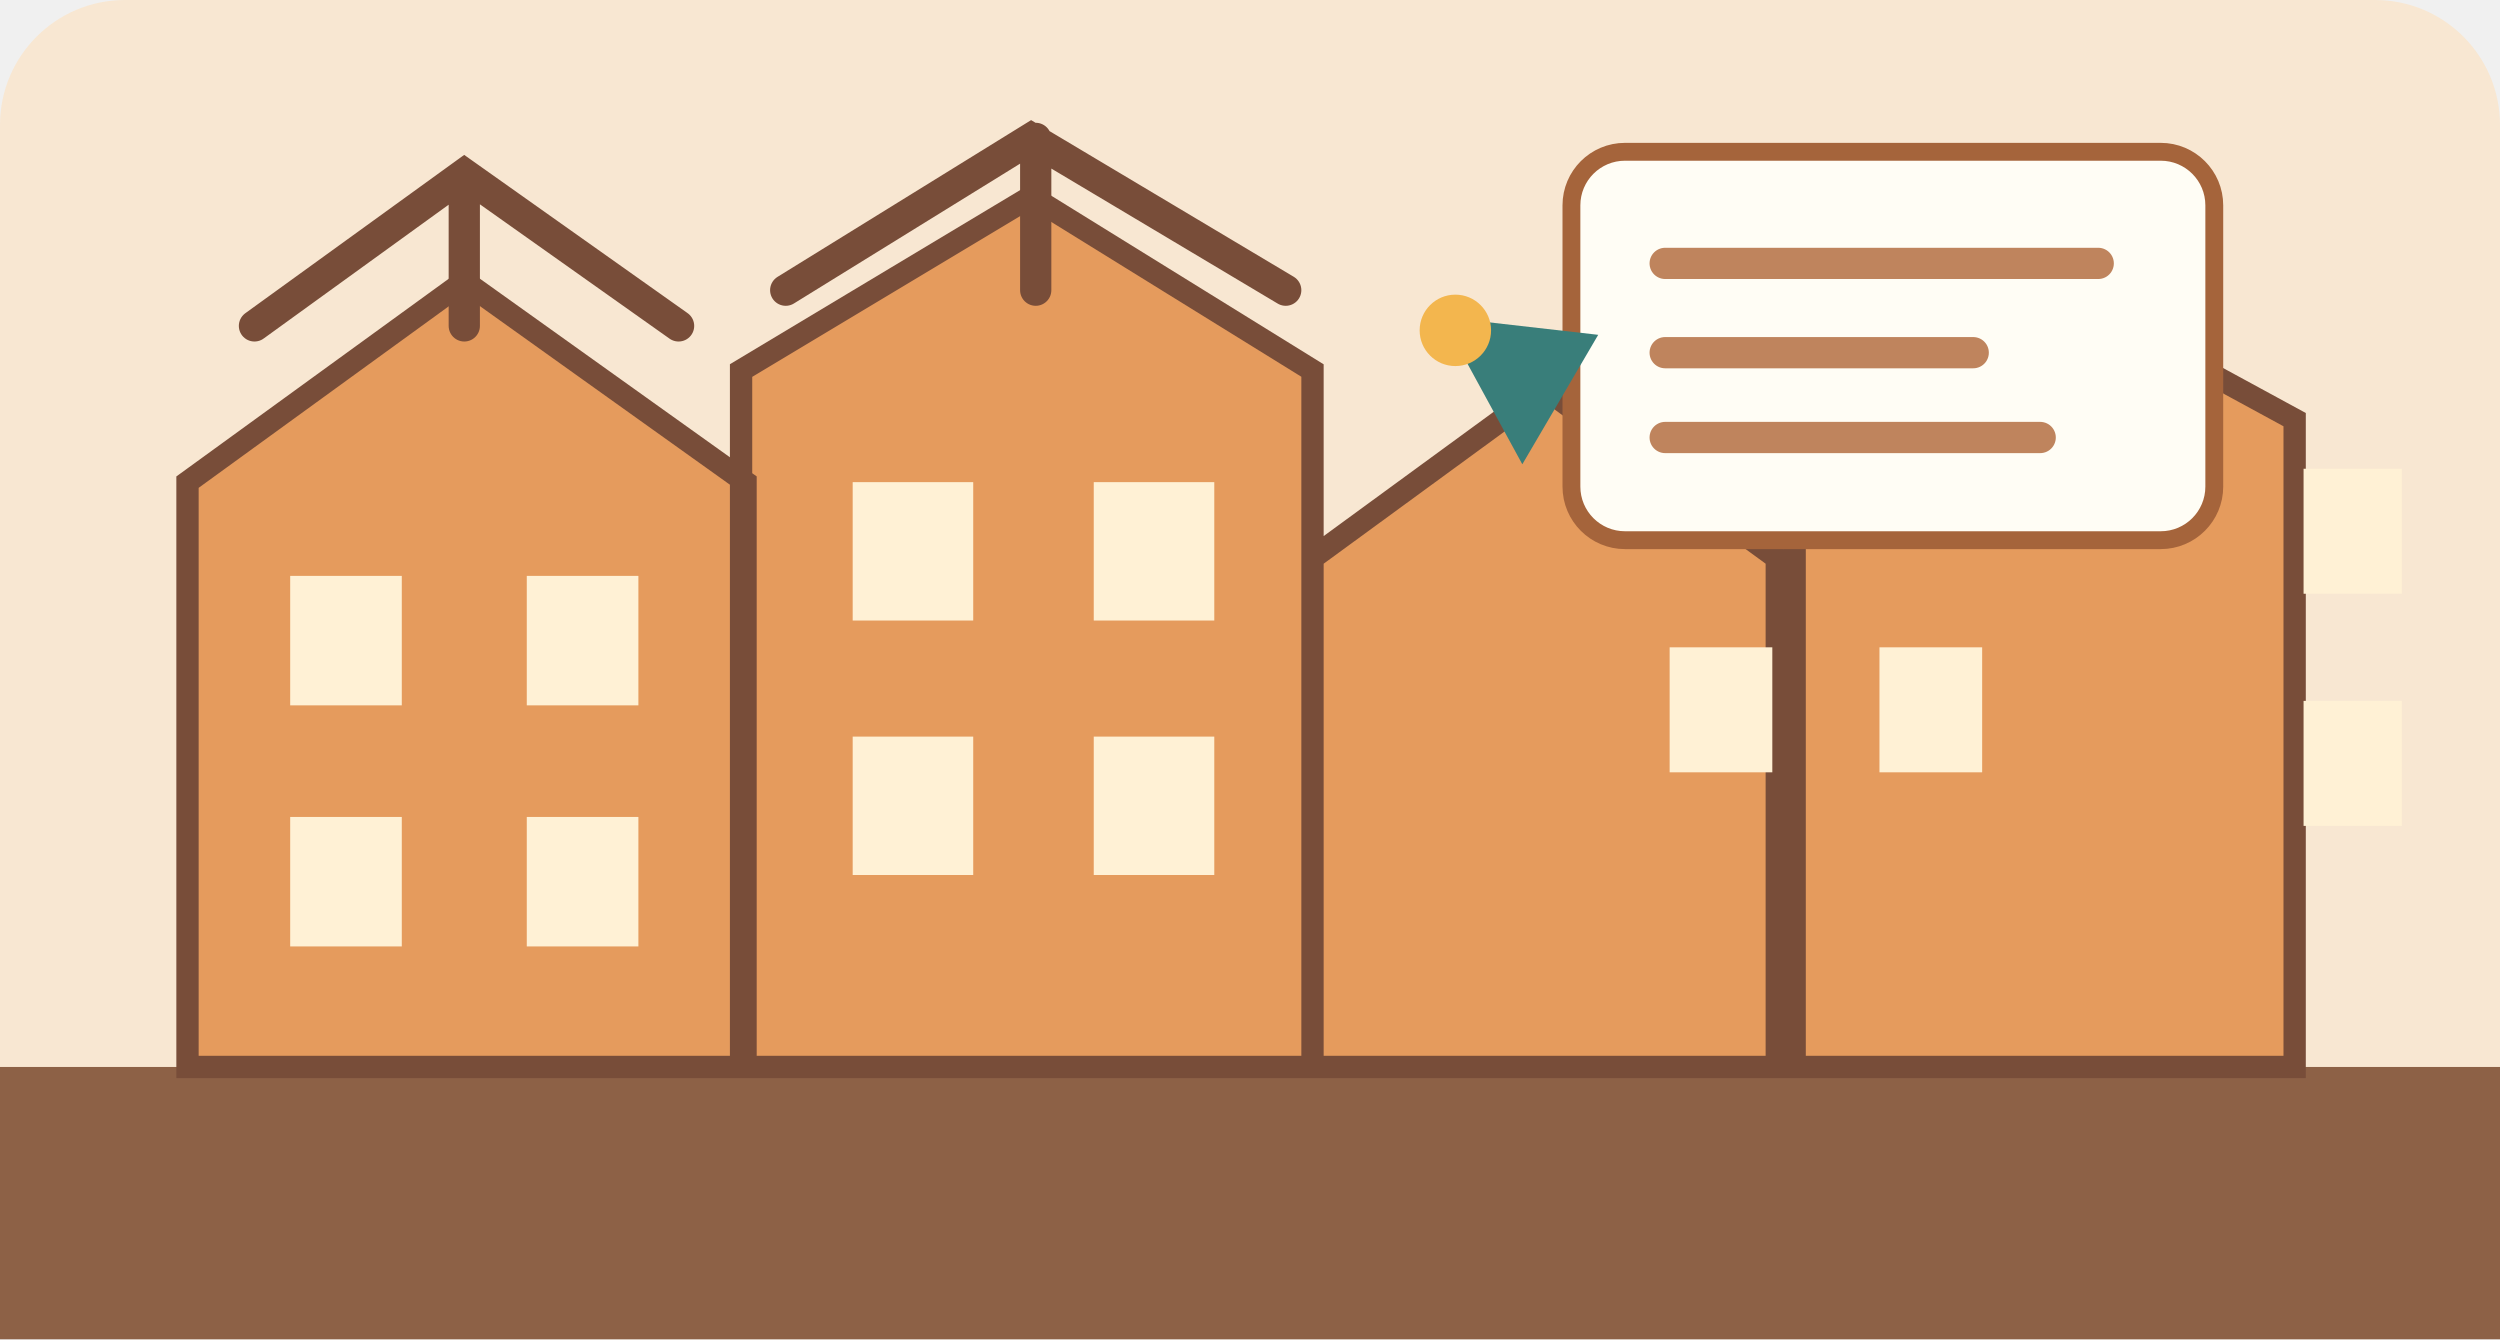
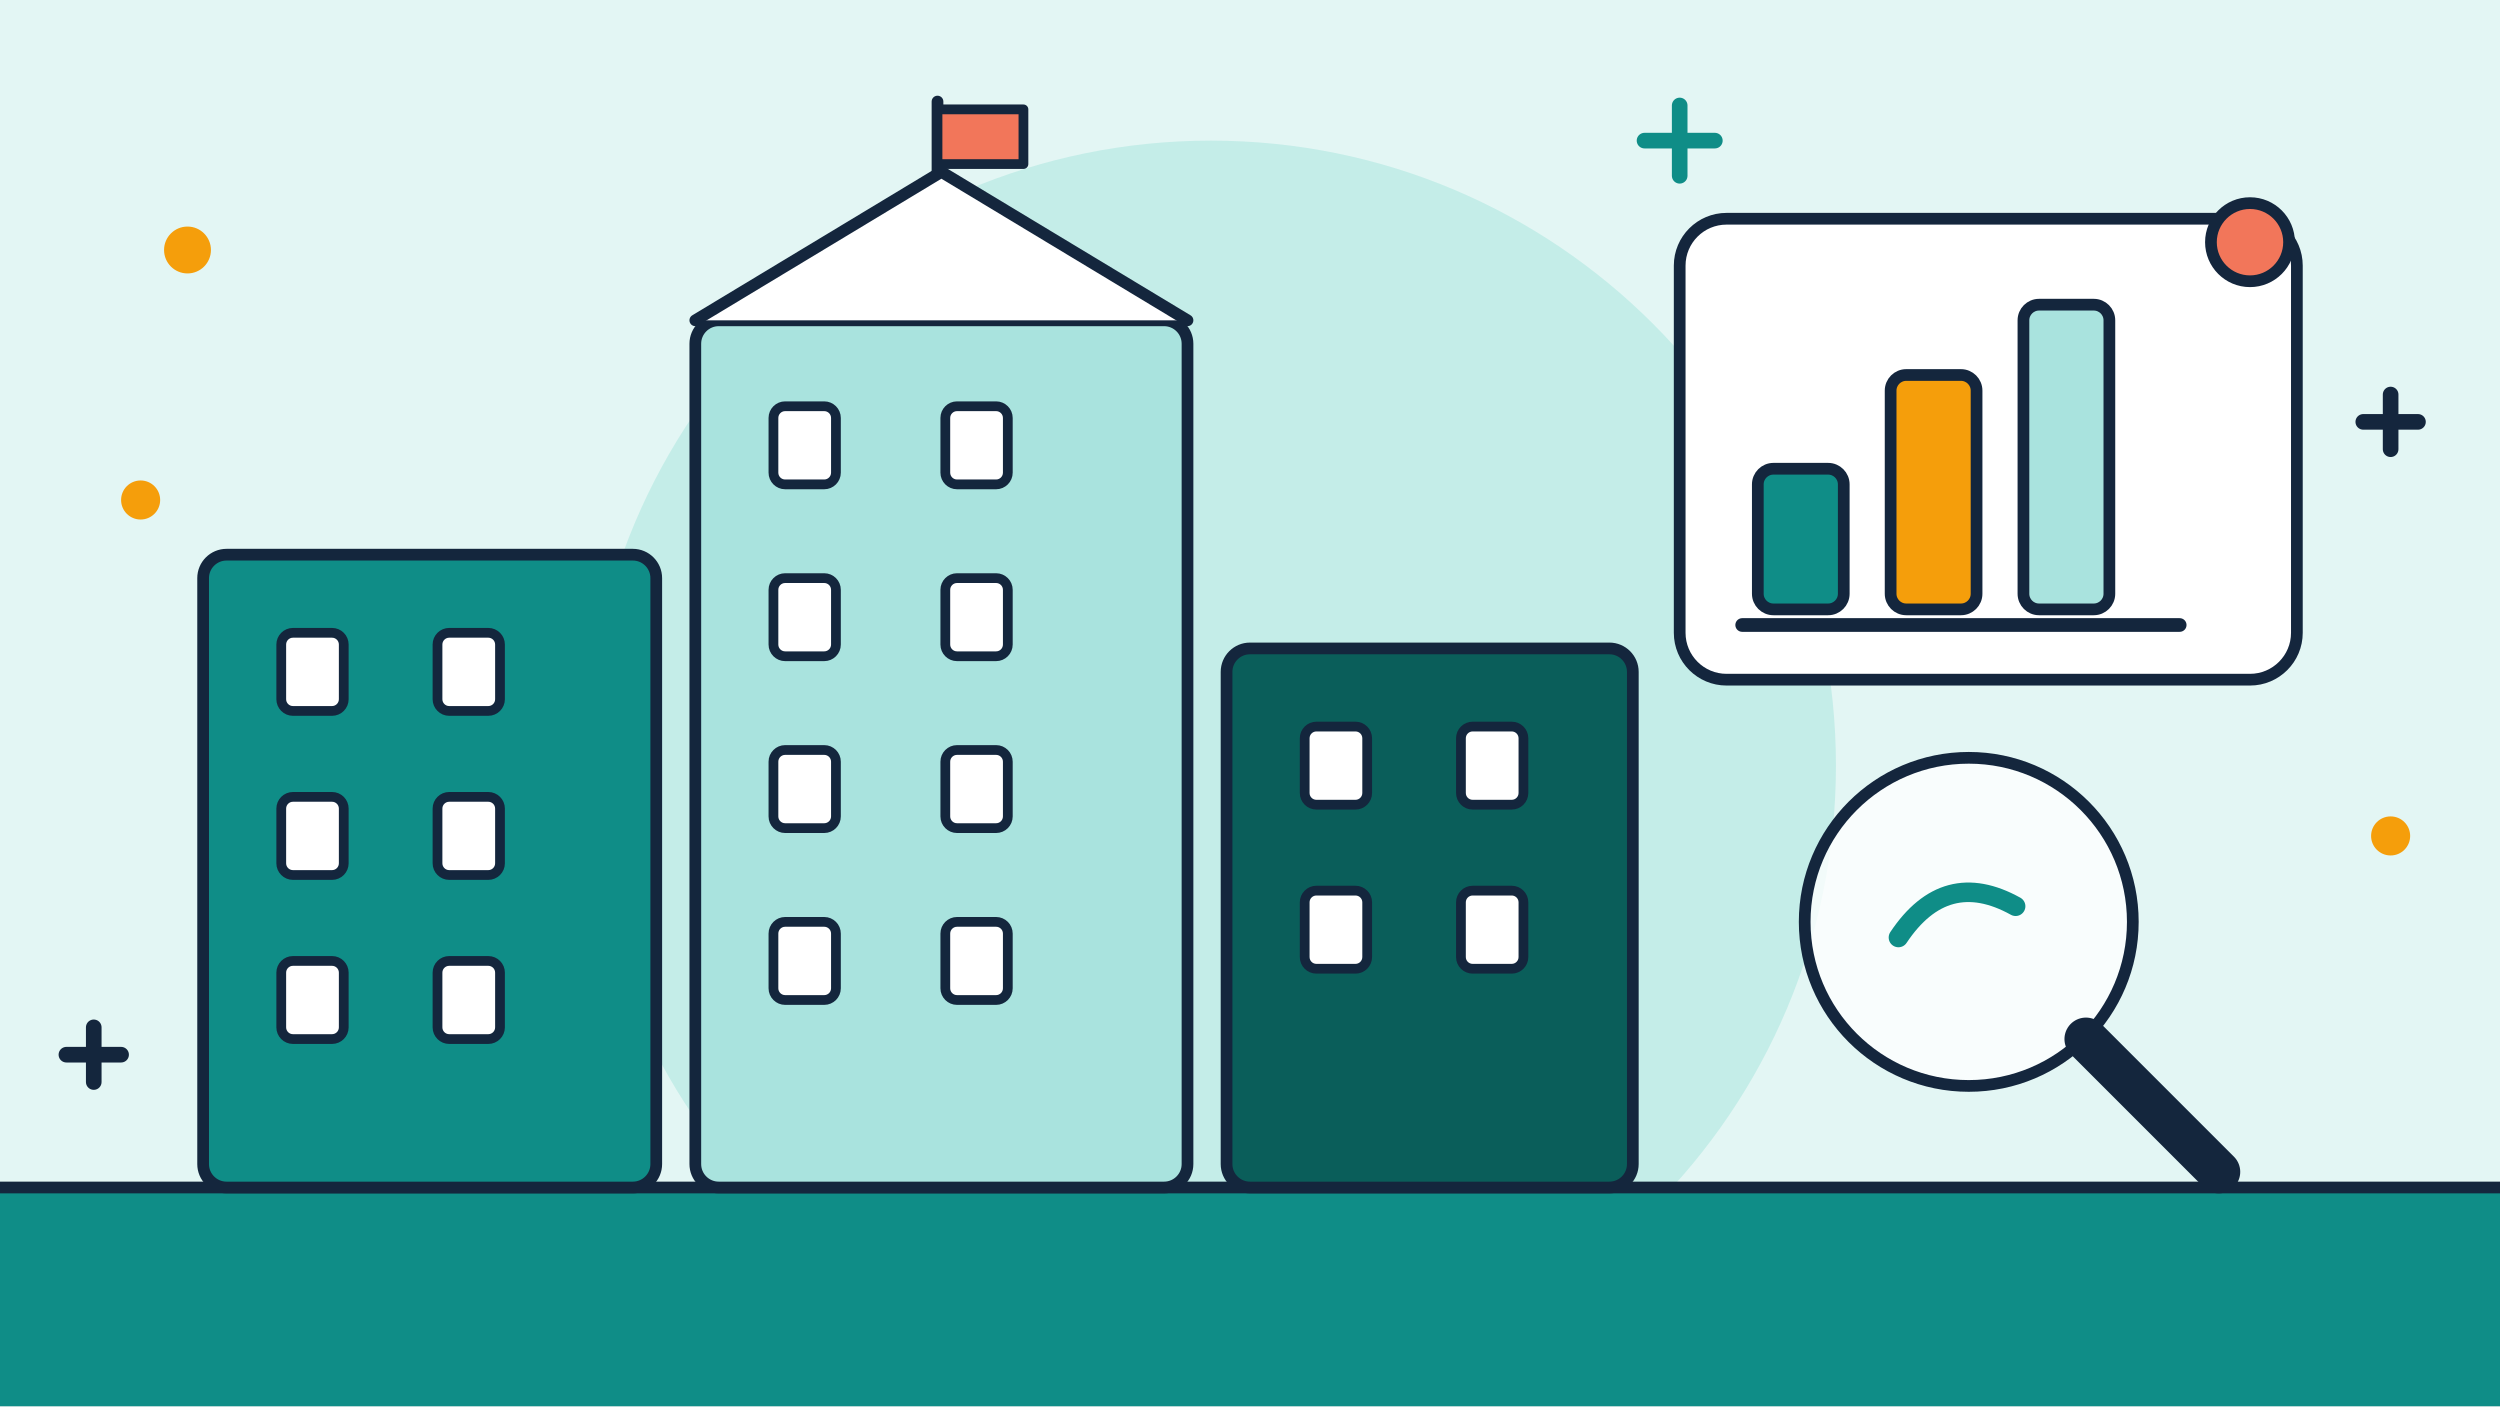
- <svg xmlns="http://www.w3.org/2000/svg" viewBox="0 0 560 300" role="img" aria-labelledby="t d">
-   <rect width="560" height="300" rx="28" fill="#f8e7d2" />
-   <path d="M0 239h560v61H0z" fill="#8d6146" />
-   <path d="M42 239V108l62-45 63 45v131zm124 0V83l65-39 63 39v156zm128 0V125l52-38 52 38v114zm108 0V94l55-31 57 31v145z" fill="#e59b5d" stroke="#784d39" stroke-width="5" />
-   <g fill="#fff1d5">
-     <path d="M65 129h25v29H65zm53 0h25v29h-25zm-53 54h25v29H65zm53 0h25v29h-25zM191 108h27v31h-27zm54 0h27v31h-27zm-54 57h27v31h-27zm54 0h27v31h-27zM374 145h23v28h-23zm47 0h23v28h-23zm95-40h22v28h-22zm0 52h22v28h-22z" />
-   </g>
-   <path d="M57 73l47-34 48 34m-48-34v34m72-8 55-34 57 34m-56-34v34" fill="none" stroke="#784d39" stroke-width="7" stroke-linecap="round" />
-   <rect x="352" y="34" width="144" height="87" rx="12" fill="#fffdf5" stroke="#a5643b" stroke-width="4" />
-   <path d="M373 59h97m-97 20h69m-69 19h84" stroke="#bf845d" stroke-width="7" stroke-linecap="round" />
-   <path d="M323 71l35 4-17 29z" fill="#397e7a" />
-   <circle cx="326" cy="74" r="8" fill="#f3b64e" />
+ <svg xmlns="http://www.w3.org/2000/svg" viewBox="0 0 640 360" width="640" height="360" role="img" aria-label="A city skyline with a chart board and a magnifying glass for finding evidence">
+   <rect x="0" y="0" width="640" height="360" rx="0" fill="#E3F6F4" />
+   <circle cx="310" cy="196" r="160" fill="#C4EDE8" />
+   <rect x="0" y="304" width="640" height="56" rx="0" fill="#0F8D87" />
+   <path d="M0 304H640" stroke="#14263D" stroke-width="3" />
+   <rect x="52" y="142" width="116" height="162" rx="6" fill="#0F8D87" stroke="#14263D" stroke-width="3" stroke-linejoin="round" stroke-linecap="round" />
+   <rect x="72" y="162" width="16" height="20" rx="3" fill="#FFFFFF" stroke="#14263D" stroke-width="2.5" stroke-linejoin="round" stroke-linecap="round" />
+   <rect x="112" y="162" width="16" height="20" rx="3" fill="#FFFFFF" stroke="#14263D" stroke-width="2.5" stroke-linejoin="round" stroke-linecap="round" />
+   <rect x="72" y="204" width="16" height="20" rx="3" fill="#FFFFFF" stroke="#14263D" stroke-width="2.5" stroke-linejoin="round" stroke-linecap="round" />
+   <rect x="112" y="204" width="16" height="20" rx="3" fill="#FFFFFF" stroke="#14263D" stroke-width="2.5" stroke-linejoin="round" stroke-linecap="round" />
+   <rect x="72" y="246" width="16" height="20" rx="3" fill="#FFFFFF" stroke="#14263D" stroke-width="2.5" stroke-linejoin="round" stroke-linecap="round" />
+   <rect x="112" y="246" width="16" height="20" rx="3" fill="#FFFFFF" stroke="#14263D" stroke-width="2.5" stroke-linejoin="round" stroke-linecap="round" />
+   <rect x="178" y="82" width="126" height="222" rx="6" fill="#A9E3DE" stroke="#14263D" stroke-width="3" stroke-linejoin="round" stroke-linecap="round" />
+   <rect x="198" y="104" width="16" height="20" rx="3" fill="#FFFFFF" stroke="#14263D" stroke-width="2.5" stroke-linejoin="round" stroke-linecap="round" />
+   <rect x="242" y="104" width="16" height="20" rx="3" fill="#FFFFFF" stroke="#14263D" stroke-width="2.5" stroke-linejoin="round" stroke-linecap="round" />
+   <rect x="198" y="148" width="16" height="20" rx="3" fill="#FFFFFF" stroke="#14263D" stroke-width="2.5" stroke-linejoin="round" stroke-linecap="round" />
+   <rect x="242" y="148" width="16" height="20" rx="3" fill="#FFFFFF" stroke="#14263D" stroke-width="2.5" stroke-linejoin="round" stroke-linecap="round" />
+   <rect x="198" y="192" width="16" height="20" rx="3" fill="#FFFFFF" stroke="#14263D" stroke-width="2.5" stroke-linejoin="round" stroke-linecap="round" />
+   <rect x="242" y="192" width="16" height="20" rx="3" fill="#FFFFFF" stroke="#14263D" stroke-width="2.5" stroke-linejoin="round" stroke-linecap="round" />
+   <rect x="198" y="236" width="16" height="20" rx="3" fill="#FFFFFF" stroke="#14263D" stroke-width="2.5" stroke-linejoin="round" stroke-linecap="round" />
+   <rect x="242" y="236" width="16" height="20" rx="3" fill="#FFFFFF" stroke="#14263D" stroke-width="2.5" stroke-linejoin="round" stroke-linecap="round" />
+   <path d="M178 82l63-38 63 38" fill="#FFFFFF" stroke="#14263D" stroke-width="3" stroke-linejoin="round" stroke-linecap="round" />
+   <rect x="314" y="166" width="104" height="138" rx="6" fill="#0A5E5A" stroke="#14263D" stroke-width="3" stroke-linejoin="round" stroke-linecap="round" />
+   <rect x="334" y="186" width="16" height="20" rx="3" fill="#FFFFFF" stroke="#14263D" stroke-width="2.5" stroke-linejoin="round" stroke-linecap="round" />
+   <rect x="374" y="186" width="16" height="20" rx="3" fill="#FFFFFF" stroke="#14263D" stroke-width="2.5" stroke-linejoin="round" stroke-linecap="round" />
+   <rect x="334" y="228" width="16" height="20" rx="3" fill="#FFFFFF" stroke="#14263D" stroke-width="2.5" stroke-linejoin="round" stroke-linecap="round" />
+   <rect x="374" y="228" width="16" height="20" rx="3" fill="#FFFFFF" stroke="#14263D" stroke-width="2.5" stroke-linejoin="round" stroke-linecap="round" />
+   <path d="M240 44V26" fill="none" stroke="#14263D" stroke-width="3" stroke-linejoin="round" stroke-linecap="round" />
+   <path d="M240 28h22v14h-22z" fill="#F2765A" stroke="#14263D" stroke-width="2.5" stroke-linejoin="round" stroke-linecap="round" />
+   <rect x="430" y="56" width="158" height="118" rx="12" fill="#FFFFFF" stroke="#14263D" stroke-width="3" stroke-linejoin="round" stroke-linecap="round" />
+   <rect x="450" y="120" width="22" height="36" rx="4" fill="#0F8D87" stroke="#14263D" stroke-width="3" stroke-linejoin="round" stroke-linecap="round" />
+   <rect x="484" y="96" width="22" height="60" rx="4" fill="#F59E0B" stroke="#14263D" stroke-width="3" stroke-linejoin="round" stroke-linecap="round" />
+   <rect x="518" y="78" width="22" height="78" rx="4" fill="#A9E3DE" stroke="#14263D" stroke-width="3" stroke-linejoin="round" stroke-linecap="round" />
+   <path d="M446 160h112" fill="none" stroke="#14263D" stroke-width="3.5" stroke-linecap="round" stroke-linejoin="round" />
+   <circle cx="576" cy="62" r="10" fill="#F2765A" stroke="#14263D" stroke-width="3" stroke-linejoin="round" stroke-linecap="round" />
+   <circle cx="504" cy="236" r="42" fill="rgba(255,255,255,.78)" stroke="#14263D" stroke-width="3" stroke-linejoin="round" stroke-linecap="round" />
+   <path d="M534 266l34 34" fill="none" stroke="#14263D" stroke-width="11" stroke-linejoin="round" stroke-linecap="round" />
+   <path d="M486 240q12-18 30-8" fill="none" stroke="#0F8D87" stroke-width="5" stroke-linecap="round" stroke-linejoin="round" />
+   <circle cx="48" cy="64" r="6" fill="#F59E0B" />
+   <circle cx="612" cy="214" r="5" fill="#F59E0B" />
+   <circle cx="36" cy="128" r="5" fill="#F59E0B" />
+   <path d="M421 36H439M430 27V45" stroke="#0F8D87" stroke-width="4" stroke-linecap="round" fill="none" />
+   <path d="M605 108H619M612 101V115" stroke="#14263D" stroke-width="4" stroke-linecap="round" fill="none" />
+   <path d="M17 270H31M24 263V277" stroke="#14263D" stroke-width="4" stroke-linecap="round" fill="none" />
</svg>
